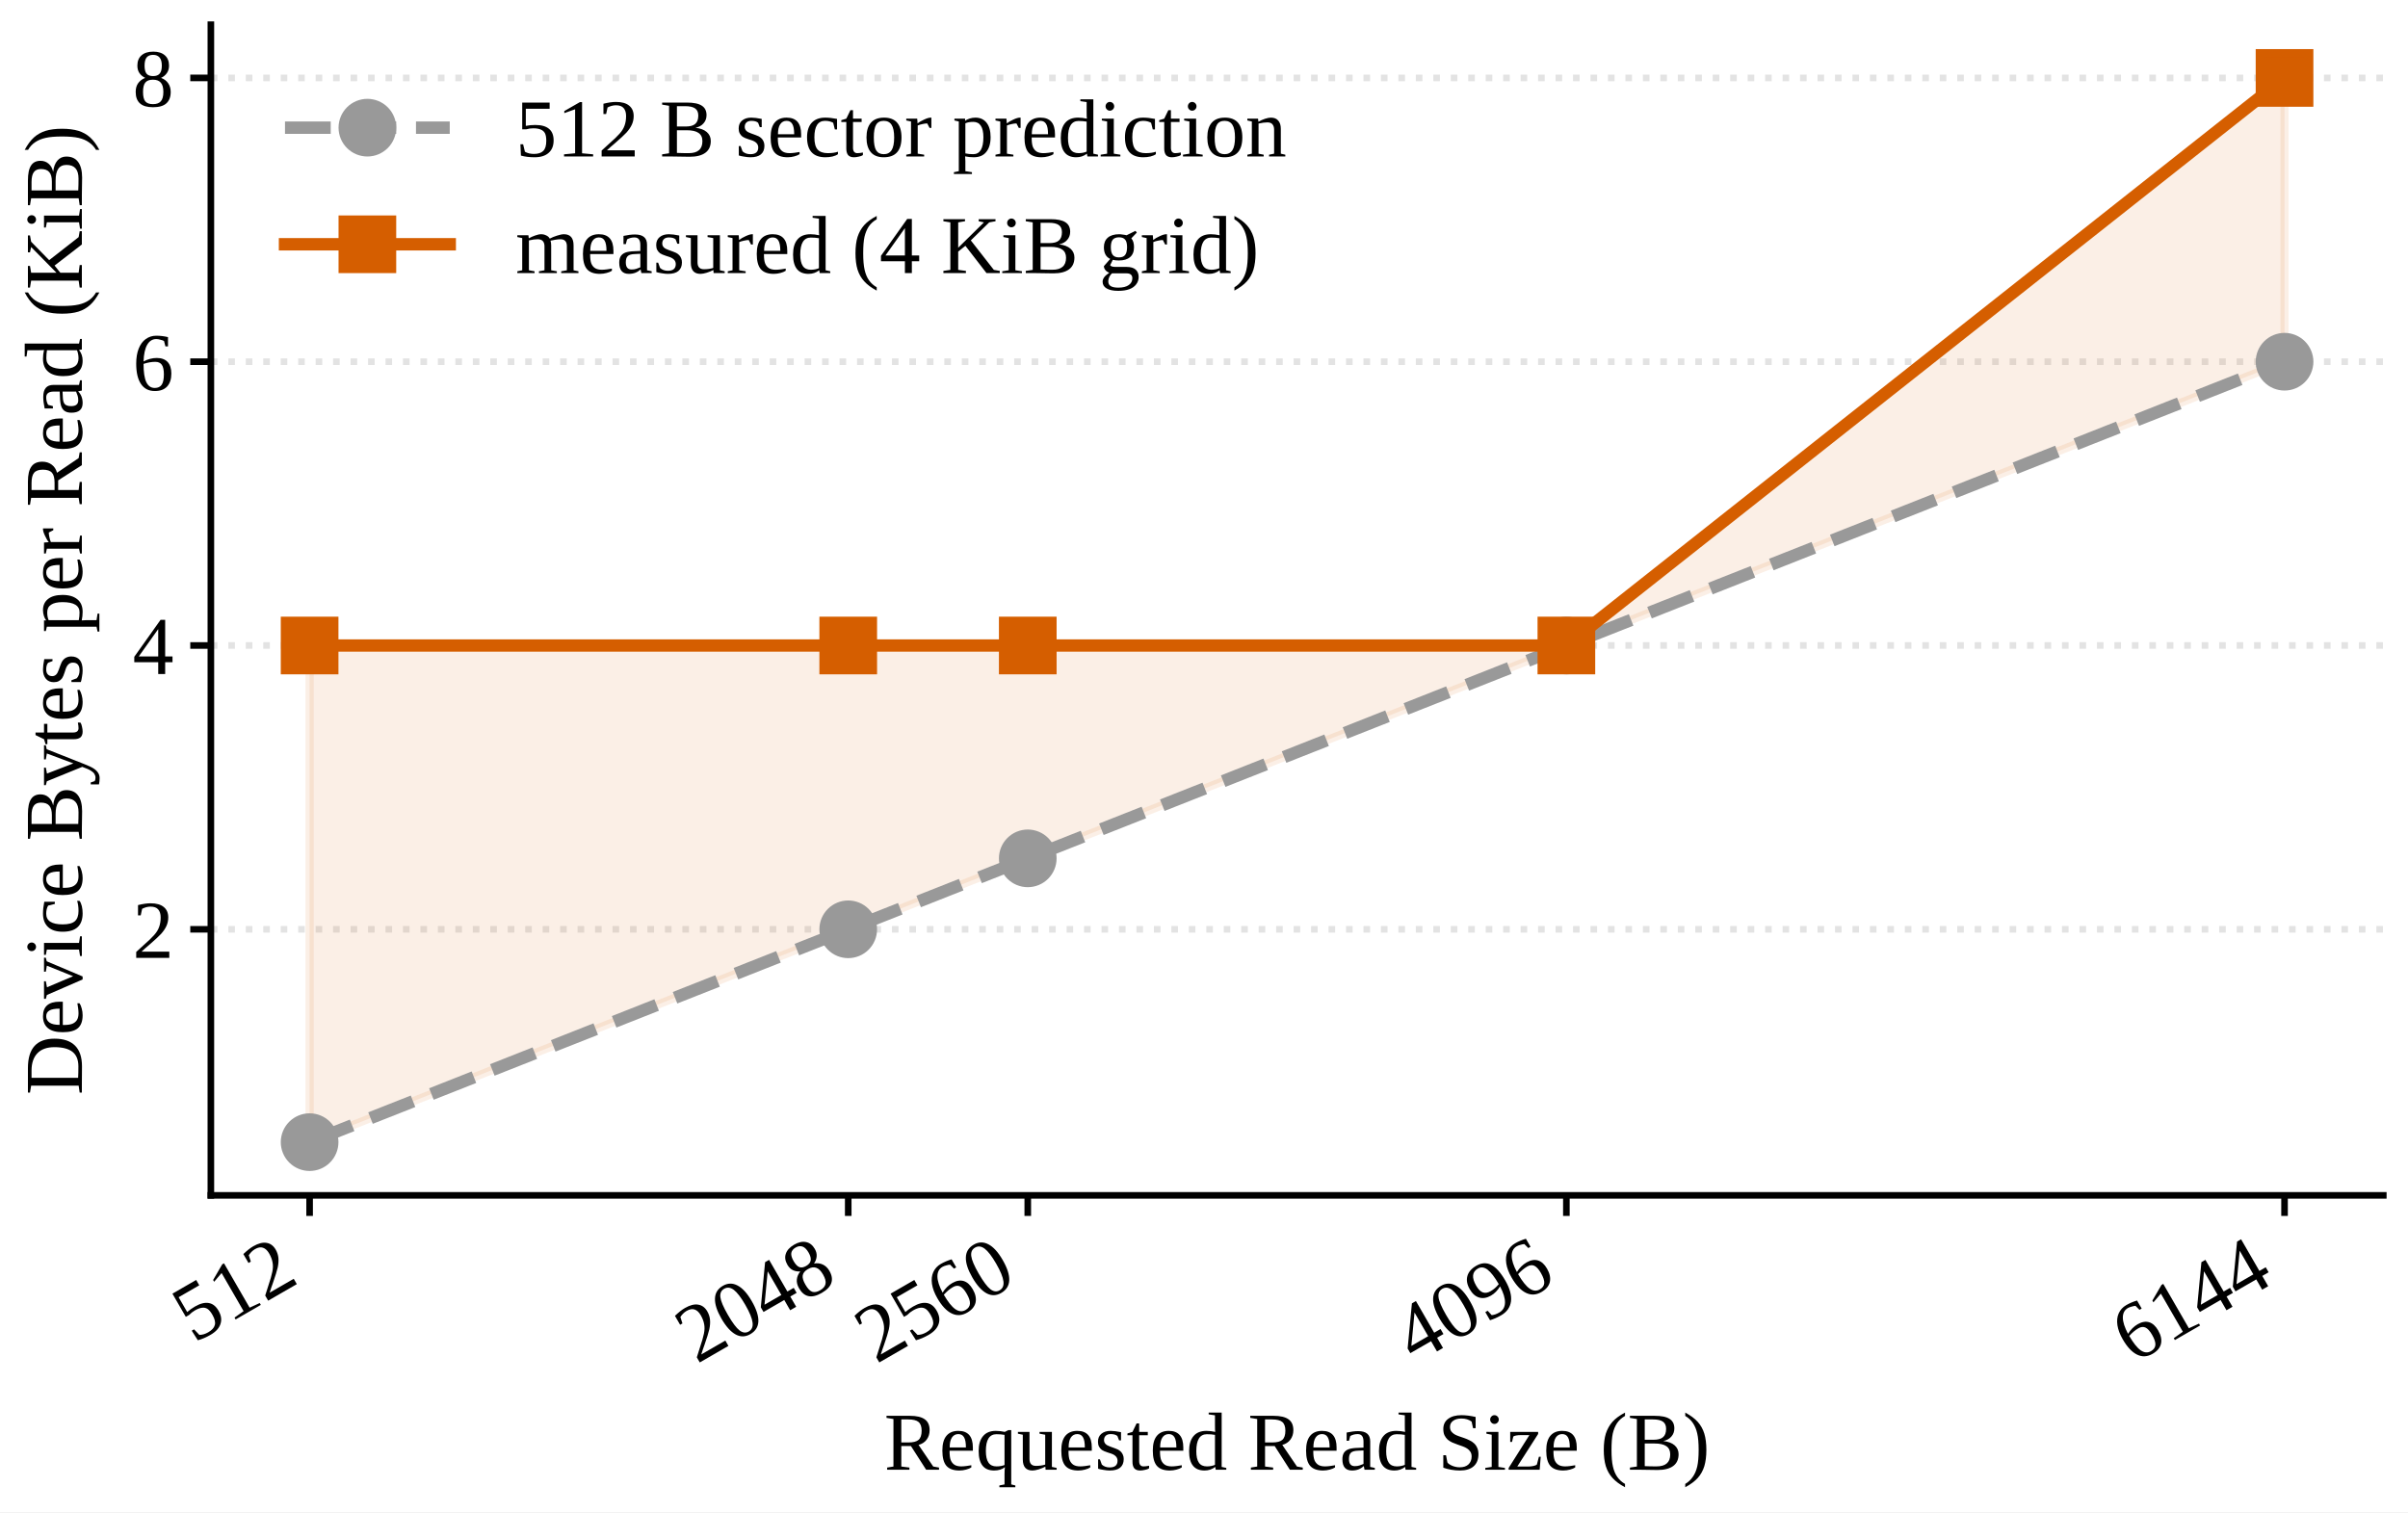
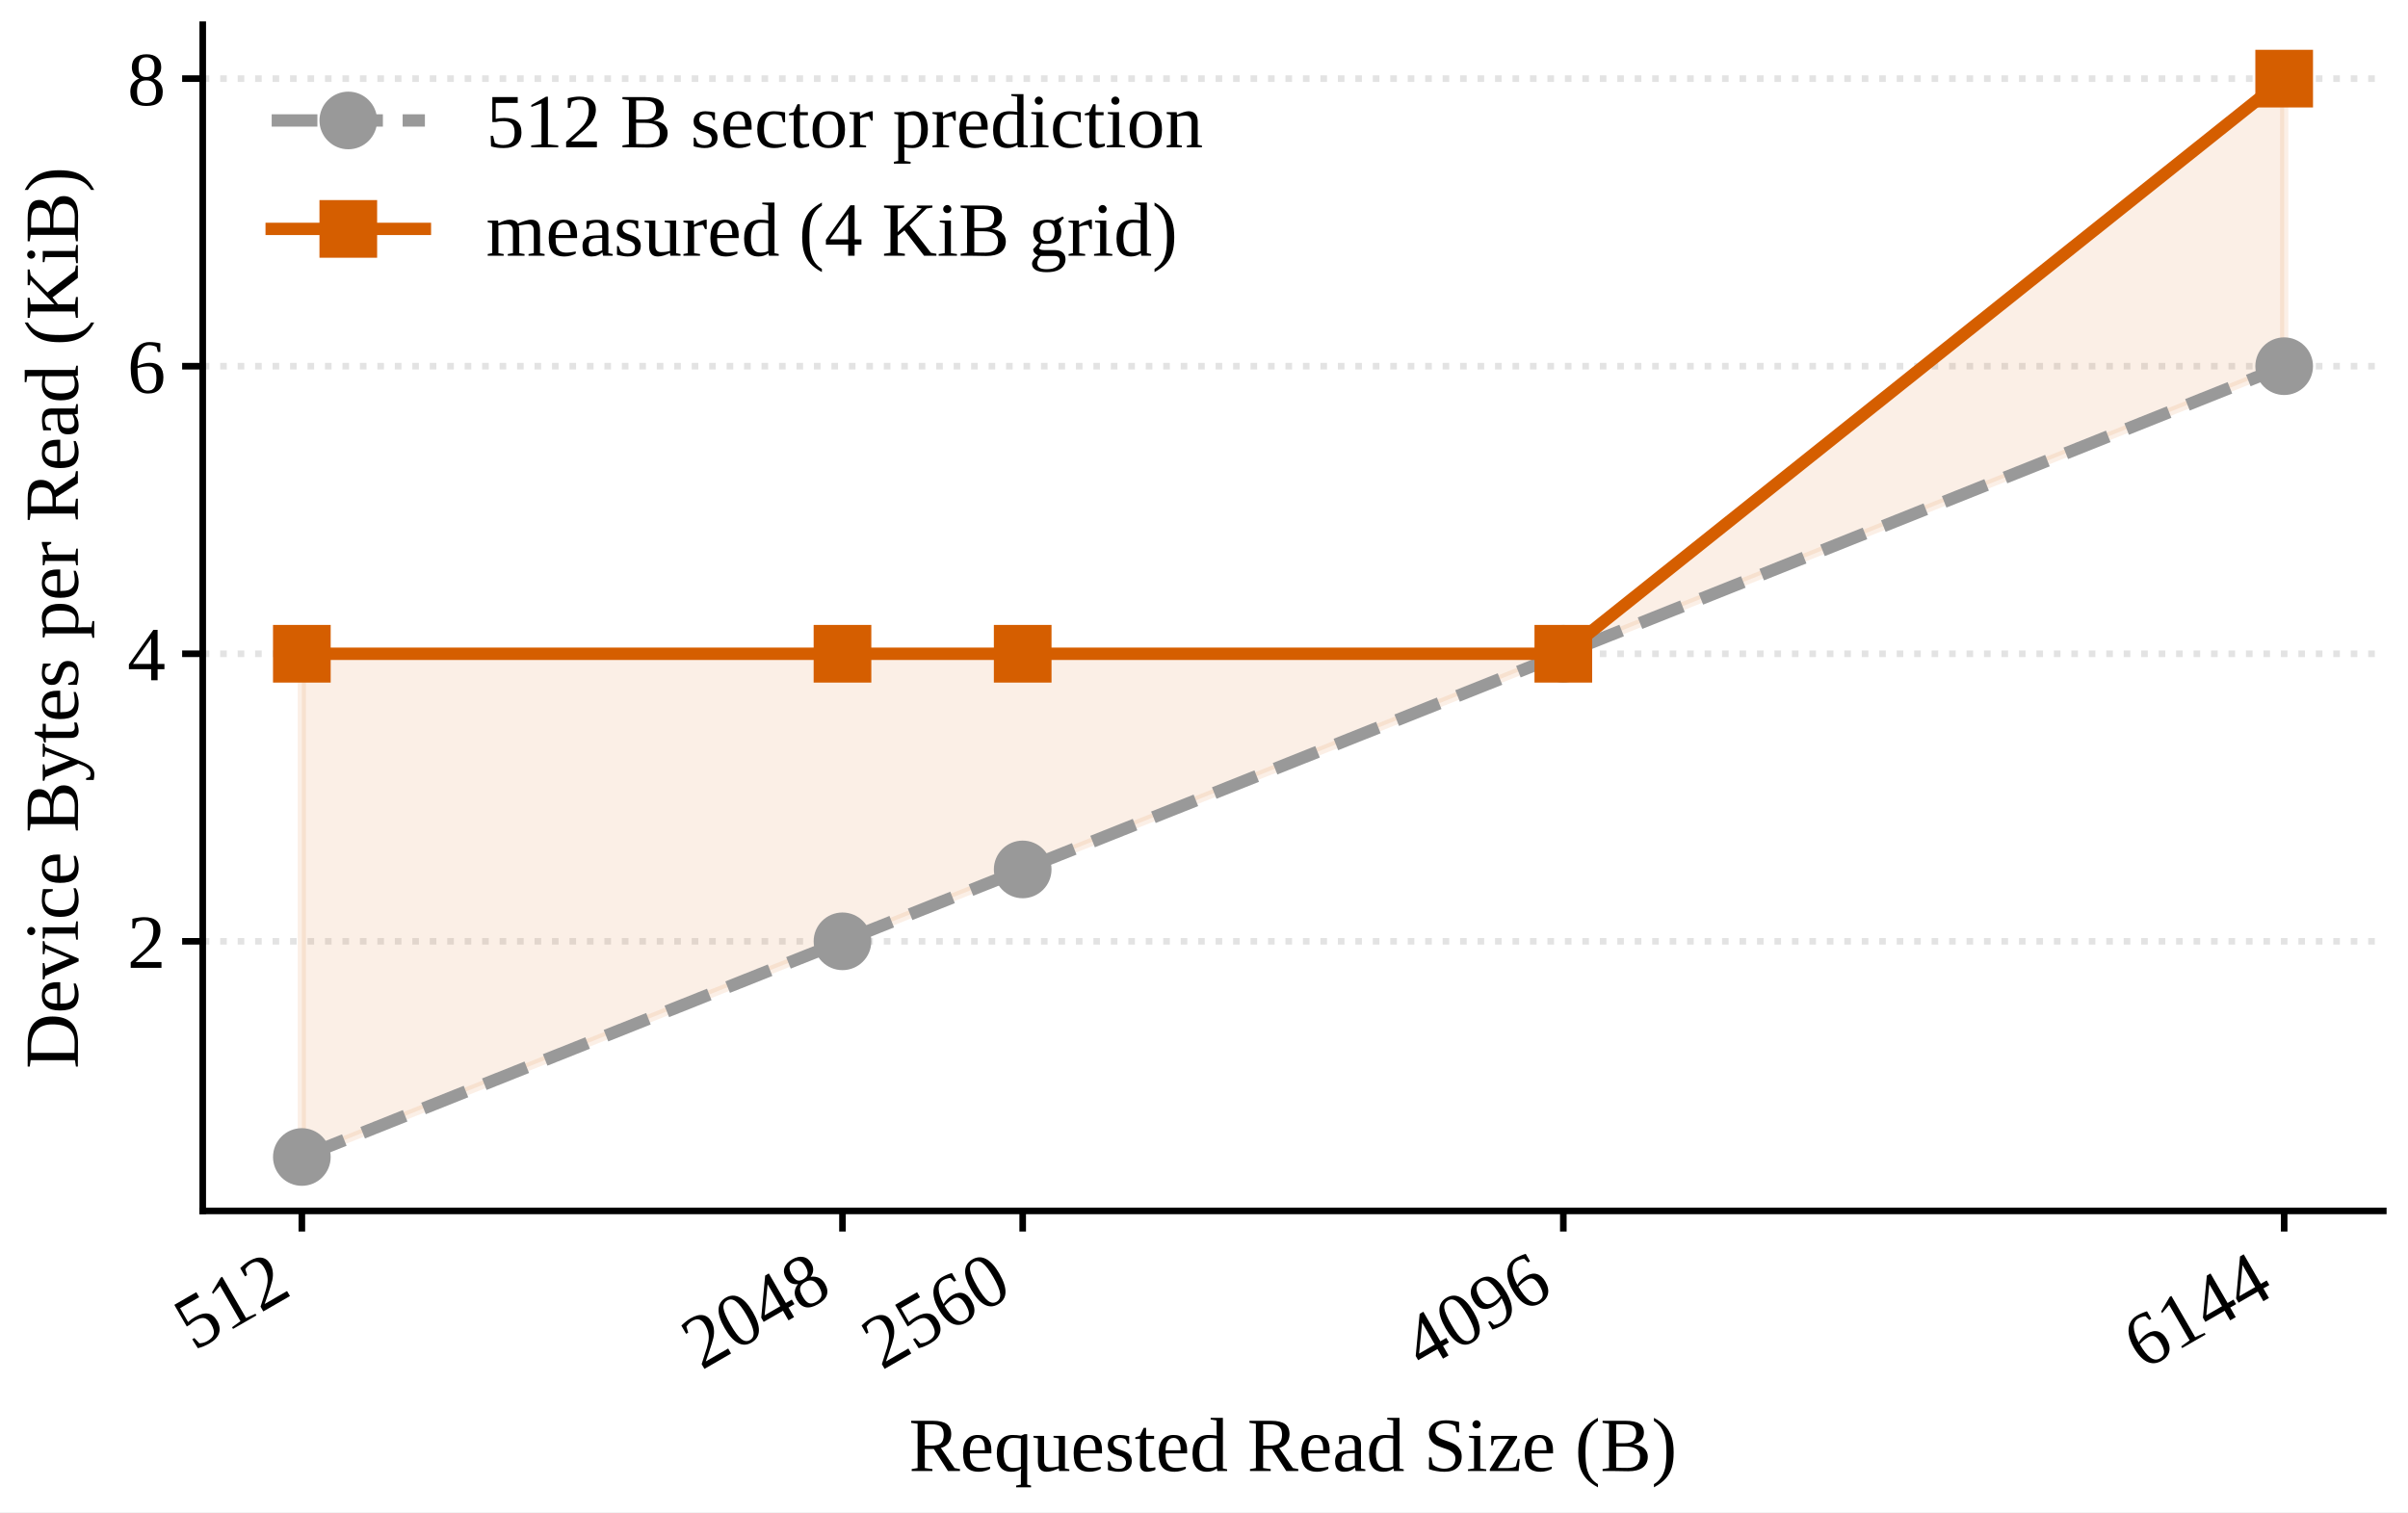
<svg xmlns="http://www.w3.org/2000/svg" xmlns:xlink="http://www.w3.org/1999/xlink" width="292.32pt" height="183.6pt" viewBox="0 0 292.32 183.6" version="1.1">
  <defs>
    <style type="text/css">*{stroke-linejoin: round; stroke-linecap: butt}</style>
  </defs>
  <g id="figure_1">
    <g id="patch_1">
      <path d="M 0 183.6  L 292.32 183.6  L 292.32 0  L 0 0  z " style="fill: #ffffff" />
    </g>
    <g id="axes_1">
      <g id="patch_2">
-         <path d="M 25.598 145.129  L 289.32 145.129  L 289.32 3  L 25.598 3  z " style="fill: #ffffff" />
+         <path d="M 24.611 147.017  L 289.32 147.017  L 289.32 3  L 24.611 3  z " style="fill: #ffffff" />
      </g>
      <g id="matplotlib.axis_1">
        <g id="xtick_1">
          <g id="line2d_1">
            <defs>
-               <path id="m28ca42e474" d="M 0 0  L 0 2.5  " style="stroke: #000000; stroke-width: 0.8" />
+               <path id="m92fd83d1ce" d="M 0 0  L 0 2.5  " style="stroke: #000000; stroke-width: 0.8" />
            </defs>
            <g>
-               <use xlink:href="#m28ca42e474" x="37.585" y="145.129" style="stroke: #000000; stroke-width: 0.8" />
+               <use xlink:href="#m92fd83d1ce" x="36.643" y="147.017" style="stroke: #000000; stroke-width: 0.8" />
            </g>
          </g>
          <g id="text_1">
-             <text style="font-size: 10px; font-family: 'Times New Roman', 'Nimbus Roman', 'Liberation Serif', 'DejaVu Serif', serif" transform="translate(23.5154 163.1334) rotate(-30)">512</text>
+             <text style="font-size: 9.3px; font-family: 'Times New Roman', 'Nimbus Roman', 'Liberation Serif', 'DejaVu Serif', serif" transform="translate(23.55831 164.0761) rotate(-30)">512</text>
          </g>
        </g>
        <g id="xtick_2">
          <g id="line2d_2">
            <g>
-               <use xlink:href="#m28ca42e474" x="102.971" y="145.129" style="stroke: #000000; stroke-width: 0.8" />
+               <use xlink:href="#m92fd83d1ce" x="102.273" y="147.017" style="stroke: #000000; stroke-width: 0.8" />
            </g>
          </g>
          <g id="text_2">
-             <text style="font-size: 10px; font-family: 'Times New Roman', 'Nimbus Roman', 'Liberation Serif', 'DejaVu Serif', serif" transform="translate(84.57095 165.6334) rotate(-30)">2048</text>
+             <text style="font-size: 9.3px; font-family: 'Times New Roman', 'Nimbus Roman', 'Liberation Serif', 'DejaVu Serif', serif" transform="translate(85.16164 166.4011) rotate(-30)">2048</text>
          </g>
        </g>
        <g id="xtick_3">
          <g id="line2d_3">
            <g>
-               <use xlink:href="#m28ca42e474" x="124.766" y="145.129" style="stroke: #000000; stroke-width: 0.8" />
+               <use xlink:href="#m92fd83d1ce" x="124.15" y="147.017" style="stroke: #000000; stroke-width: 0.8" />
            </g>
          </g>
          <g id="text_3">
-             <text style="font-size: 10px; font-family: 'Times New Roman', 'Nimbus Roman', 'Liberation Serif', 'DejaVu Serif', serif" transform="translate(106.3662 165.6334) rotate(-30)">2560</text>
+             <text style="font-size: 9.3px; font-family: 'Times New Roman', 'Nimbus Roman', 'Liberation Serif', 'DejaVu Serif', serif" transform="translate(107.0384 166.4011) rotate(-30)">2560</text>
          </g>
        </g>
        <g id="xtick_4">
          <g id="line2d_4">
            <g>
-               <use xlink:href="#m28ca42e474" x="190.151" y="145.129" style="stroke: #000000; stroke-width: 0.8" />
+               <use xlink:href="#m92fd83d1ce" x="189.78" y="147.017" style="stroke: #000000; stroke-width: 0.8" />
            </g>
          </g>
          <g id="text_4">
-             <text style="font-size: 10px; font-family: 'Times New Roman', 'Nimbus Roman', 'Liberation Serif', 'DejaVu Serif', serif" transform="translate(171.7519 165.6334) rotate(-30)">4096</text>
+             <text style="font-size: 9.3px; font-family: 'Times New Roman', 'Nimbus Roman', 'Liberation Serif', 'DejaVu Serif', serif" transform="translate(172.6688 166.4011) rotate(-30)">4096</text>
          </g>
        </g>
        <g id="xtick_5">
          <g id="line2d_5">
            <g>
-               <use xlink:href="#m28ca42e474" x="277.332" y="145.129" style="stroke: #000000; stroke-width: 0.8" />
+               <use xlink:href="#m92fd83d1ce" x="277.288" y="147.017" style="stroke: #000000; stroke-width: 0.8" />
            </g>
          </g>
          <g id="text_5">
-             <text style="font-size: 10px; font-family: 'Times New Roman', 'Nimbus Roman', 'Liberation Serif', 'DejaVu Serif', serif" transform="translate(258.9328 165.6334) rotate(-30)">6144</text>
+             <text style="font-size: 9.3px; font-family: 'Times New Roman', 'Nimbus Roman', 'Liberation Serif', 'DejaVu Serif', serif" transform="translate(260.1759 166.4011) rotate(-30)">6144</text>
          </g>
        </g>
        <g id="text_6">
-           <text style="font-size: 10px; font-family: 'Times New Roman', 'Nimbus Roman', 'Liberation Serif', 'DejaVu Serif', serif; text-anchor: middle" x="157.459" y="178.442" transform="rotate(-0 157.4586 178.4416)">Requested Read Size (B)</text>
+           <text style="font-size: 9.3px; font-family: 'Times New Roman', 'Nimbus Roman', 'Liberation Serif', 'DejaVu Serif', serif; text-anchor: middle" x="156.965" y="178.593" transform="rotate(-0 156.9652 178.5926)">Requested Read Size (B)</text>
        </g>
      </g>
      <g id="matplotlib.axis_2">
        <g id="ytick_1">
          <g id="line2d_6">
-             <path d="M 25.598 112.827  L 289.32 112.827  " clip-path="url(#p560e3ec2d2)" style="fill: none; stroke-dasharray: 0.8,1.32; stroke-dashoffset: 0; stroke: #b0b0b0; stroke-opacity: 0.35; stroke-width: 0.8" />
+             <path d="M 24.611 114.286  L 289.32 114.286  " clip-path="url(#p1ffa504b94)" style="fill: none; stroke-dasharray: 0.8,1.32; stroke-dashoffset: 0; stroke: #b0b0b0; stroke-opacity: 0.35; stroke-width: 0.8" />
          </g>
          <g id="line2d_7">
            <defs>
-               <path id="m34051315b6" d="M 0 0  L -2.5 0  " style="stroke: #000000; stroke-width: 0.8" />
+               <path id="mda553631a3" d="M 0 0  L -2.5 0  " style="stroke: #000000; stroke-width: 0.8" />
            </defs>
            <g>
-               <use xlink:href="#m34051315b6" x="25.598" y="112.827" style="stroke: #000000; stroke-width: 0.8" />
+               <use xlink:href="#mda553631a3" x="24.611" y="114.286" style="stroke: #000000; stroke-width: 0.8" />
            </g>
          </g>
          <g id="text_7">
-             <text style="font-size: 10px; font-family: 'Times New Roman', 'Nimbus Roman', 'Liberation Serif', 'DejaVu Serif', serif; text-anchor: end" x="21.098" y="116.294" transform="rotate(-0 21.09751 116.2936)">2</text>
+             <text style="font-size: 9.3px; font-family: 'Times New Roman', 'Nimbus Roman', 'Liberation Serif', 'DejaVu Serif', serif; text-anchor: end" x="20.111" y="117.51" transform="rotate(-0 20.1107 117.5098)">2</text>
          </g>
        </g>
        <g id="ytick_2">
          <g id="line2d_8">
-             <path d="M 25.598 78.371  L 289.32 78.371  " clip-path="url(#p560e3ec2d2)" style="fill: none; stroke-dasharray: 0.8,1.32; stroke-dashoffset: 0; stroke: #b0b0b0; stroke-opacity: 0.35; stroke-width: 0.8" />
+             <path d="M 24.611 79.373  L 289.32 79.373  " clip-path="url(#p1ffa504b94)" style="fill: none; stroke-dasharray: 0.8,1.32; stroke-dashoffset: 0; stroke: #b0b0b0; stroke-opacity: 0.35; stroke-width: 0.8" />
          </g>
          <g id="line2d_9">
            <g>
-               <use xlink:href="#m34051315b6" x="25.598" y="78.371" style="stroke: #000000; stroke-width: 0.8" />
+               <use xlink:href="#mda553631a3" x="24.611" y="79.373" style="stroke: #000000; stroke-width: 0.8" />
            </g>
          </g>
          <g id="text_8">
-             <text style="font-size: 10px; font-family: 'Times New Roman', 'Nimbus Roman', 'Liberation Serif', 'DejaVu Serif', serif; text-anchor: end" x="21.098" y="81.838" transform="rotate(-0 21.09751 81.83823)">4</text>
+             <text style="font-size: 9.3px; font-family: 'Times New Roman', 'Nimbus Roman', 'Liberation Serif', 'DejaVu Serif', serif; text-anchor: end" x="20.111" y="82.597" transform="rotate(-0 20.1107 82.59675)">4</text>
          </g>
        </g>
        <g id="ytick_3">
          <g id="line2d_10">
-             <path d="M 25.598 43.916  L 289.32 43.916  " clip-path="url(#p560e3ec2d2)" style="fill: none; stroke-dasharray: 0.8,1.32; stroke-dashoffset: 0; stroke: #b0b0b0; stroke-opacity: 0.35; stroke-width: 0.8" />
+             <path d="M 24.611 44.46  L 289.32 44.46  " clip-path="url(#p1ffa504b94)" style="fill: none; stroke-dasharray: 0.8,1.32; stroke-dashoffset: 0; stroke: #b0b0b0; stroke-opacity: 0.35; stroke-width: 0.8" />
          </g>
          <g id="line2d_11">
            <g>
-               <use xlink:href="#m34051315b6" x="25.598" y="43.916" style="stroke: #000000; stroke-width: 0.8" />
+               <use xlink:href="#mda553631a3" x="24.611" y="44.46" style="stroke: #000000; stroke-width: 0.8" />
            </g>
          </g>
          <g id="text_9">
-             <text style="font-size: 10px; font-family: 'Times New Roman', 'Nimbus Roman', 'Liberation Serif', 'DejaVu Serif', serif; text-anchor: end" x="21.098" y="47.383" transform="rotate(-0 21.09751 47.38282)">6</text>
+             <text style="font-size: 9.3px; font-family: 'Times New Roman', 'Nimbus Roman', 'Liberation Serif', 'DejaVu Serif', serif; text-anchor: end" x="20.111" y="47.684" transform="rotate(-0 20.1107 47.68366)">6</text>
          </g>
        </g>
        <g id="ytick_4">
          <g id="line2d_12">
-             <path d="M 25.598 9.461  L 289.32 9.461  " clip-path="url(#p560e3ec2d2)" style="fill: none; stroke-dasharray: 0.8,1.32; stroke-dashoffset: 0; stroke: #b0b0b0; stroke-opacity: 0.35; stroke-width: 0.8" />
+             <path d="M 24.611 9.546  L 289.32 9.546  " clip-path="url(#p1ffa504b94)" style="fill: none; stroke-dasharray: 0.8,1.32; stroke-dashoffset: 0; stroke: #b0b0b0; stroke-opacity: 0.35; stroke-width: 0.8" />
          </g>
          <g id="line2d_13">
            <g>
-               <use xlink:href="#m34051315b6" x="25.598" y="9.461" style="stroke: #000000; stroke-width: 0.8" />
+               <use xlink:href="#mda553631a3" x="24.611" y="9.546" style="stroke: #000000; stroke-width: 0.8" />
            </g>
          </g>
          <g id="text_10">
-             <text style="font-size: 10px; font-family: 'Times New Roman', 'Nimbus Roman', 'Liberation Serif', 'DejaVu Serif', serif; text-anchor: end" x="21.098" y="12.927" transform="rotate(-0 21.09751 12.92742)">8</text>
+             <text style="font-size: 9.3px; font-family: 'Times New Roman', 'Nimbus Roman', 'Liberation Serif', 'DejaVu Serif', serif; text-anchor: end" x="20.111" y="12.771" transform="rotate(-0 20.1107 12.77056)">8</text>
          </g>
        </g>
        <g id="text_11">
-           <text style="font-size: 10px; font-family: 'Times New Roman', 'Nimbus Roman', 'Liberation Serif', 'DejaVu Serif', serif; text-anchor: middle" x="9.939" y="74.065" transform="rotate(-90 9.939303 74.0645)">Device Bytes per Read (KiB)</text>
+           <text style="font-size: 9.3px; font-family: 'Times New Roman', 'Nimbus Roman', 'Liberation Serif', 'DejaVu Serif', serif; text-anchor: middle" x="9.454" y="75.008" transform="rotate(-90 9.453568 75.00849)">Device Bytes per Read (KiB)</text>
        </g>
      </g>
      <g id="FillBetweenPolyCollection_1">
        <defs>
-           <path id="m93e4284a3e" d="M 37.585 -105.229  L 37.585 -44.932  L 102.971 -70.773  L 124.766 -79.387  L 190.151 -105.229  L 277.332 -139.684  L 277.332 -174.139  L 277.332 -174.139  L 190.151 -105.229  L 124.766 -105.229  L 102.971 -105.229  L 37.585 -105.229  z " style="stroke: #d55e00; stroke-opacity: 0.1" />
+           <path id="ma6daa694e9" d="M 36.643 -104.227  L 36.643 -43.129  L 102.273 -69.314  L 124.15 -78.043  L 189.78 -104.227  L 277.288 -139.14  L 277.288 -174.054  L 277.288 -174.054  L 189.78 -104.227  L 124.15 -104.227  L 102.273 -104.227  L 36.643 -104.227  z " style="stroke: #d55e00; stroke-opacity: 0.1" />
        </defs>
-         <g clip-path="url(#p560e3ec2d2)">
-           <use xlink:href="#m93e4284a3e" x="0" y="183.6" style="fill: #d55e00; fill-opacity: 0.1; stroke: #d55e00; stroke-opacity: 0.1" />
+         <g clip-path="url(#p1ffa504b94)">
+           <use xlink:href="#ma6daa694e9" x="0" y="183.6" style="fill: #d55e00; fill-opacity: 0.1; stroke: #d55e00; stroke-opacity: 0.1" />
        </g>
      </g>
      <g id="line2d_14">
-         <path d="M 37.585 138.668  L 102.971 112.827  L 124.766 104.213  L 190.151 78.371  L 277.332 43.916  " clip-path="url(#p560e3ec2d2)" style="fill: none; stroke-dasharray: 5.55,2.4; stroke-dashoffset: 0; stroke: #999999; stroke-width: 1.5" />
+         <path d="M 36.643 140.471  L 102.273 114.286  L 124.15 105.557  L 189.78 79.373  L 277.288 44.46  " clip-path="url(#p1ffa504b94)" style="fill: none; stroke-dasharray: 5.55,2.4; stroke-dashoffset: 0; stroke: #999999; stroke-width: 1.5" />
        <defs>
-           <path id="m0158212f24" d="M 0 3  C 0.796 3 1.559 2.684 2.121 2.121  C 2.684 1.559 3 0.796 3 0  C 3 -0.796 2.684 -1.559 2.121 -2.121  C 1.559 -2.684 0.796 -3 0 -3  C -0.796 -3 -1.559 -2.684 -2.121 -2.121  C -2.684 -1.559 -3 -0.796 -3 0  C -3 0.796 -2.684 1.559 -2.121 2.121  C -1.559 2.684 -0.796 3 0 3  z " style="stroke: #999999" />
+           <path id="m73b526793c" d="M 0 3  C 0.796 3 1.559 2.684 2.121 2.121  C 2.684 1.559 3 0.796 3 0  C 3 -0.796 2.684 -1.559 2.121 -2.121  C 1.559 -2.684 0.796 -3 0 -3  C -0.796 -3 -1.559 -2.684 -2.121 -2.121  C -2.684 -1.559 -3 -0.796 -3 0  C -3 0.796 -2.684 1.559 -2.121 2.121  C -1.559 2.684 -0.796 3 0 3  z " style="stroke: #999999" />
        </defs>
-         <g clip-path="url(#p560e3ec2d2)">
-           <use xlink:href="#m0158212f24" x="37.585" y="138.668" style="fill: #999999; stroke: #999999" />
-           <use xlink:href="#m0158212f24" x="102.971" y="112.827" style="fill: #999999; stroke: #999999" />
-           <use xlink:href="#m0158212f24" x="124.766" y="104.213" style="fill: #999999; stroke: #999999" />
-           <use xlink:href="#m0158212f24" x="190.151" y="78.371" style="fill: #999999; stroke: #999999" />
-           <use xlink:href="#m0158212f24" x="277.332" y="43.916" style="fill: #999999; stroke: #999999" />
+         <g clip-path="url(#p1ffa504b94)">
+           <use xlink:href="#m73b526793c" x="36.643" y="140.471" style="fill: #999999; stroke: #999999" />
+           <use xlink:href="#m73b526793c" x="102.273" y="114.286" style="fill: #999999; stroke: #999999" />
+           <use xlink:href="#m73b526793c" x="124.15" y="105.557" style="fill: #999999; stroke: #999999" />
+           <use xlink:href="#m73b526793c" x="189.78" y="79.373" style="fill: #999999; stroke: #999999" />
+           <use xlink:href="#m73b526793c" x="277.288" y="44.46" style="fill: #999999; stroke: #999999" />
        </g>
      </g>
      <g id="line2d_15">
-         <path d="M 37.585 78.371  L 102.971 78.371  L 124.766 78.371  L 190.151 78.371  L 277.332 9.461  " clip-path="url(#p560e3ec2d2)" style="fill: none; stroke: #d55e00; stroke-width: 1.5; stroke-linecap: square" />
+         <path d="M 36.643 79.373  L 102.273 79.373  L 124.15 79.373  L 189.78 79.373  L 277.288 9.546  " clip-path="url(#p1ffa504b94)" style="fill: none; stroke: #d55e00; stroke-width: 1.5; stroke-linecap: square" />
        <defs>
-           <path id="mc49cd24821" d="M -3 3  L 3 3  L 3 -3  L -3 -3  z " style="stroke: #d55e00; stroke-linejoin: miter" />
+           <path id="m0483f615e2" d="M -3 3  L 3 3  L 3 -3  L -3 -3  z " style="stroke: #d55e00; stroke-linejoin: miter" />
        </defs>
-         <g clip-path="url(#p560e3ec2d2)">
-           <use xlink:href="#mc49cd24821" x="37.585" y="78.371" style="fill: #d55e00; stroke: #d55e00; stroke-linejoin: miter" />
-           <use xlink:href="#mc49cd24821" x="102.971" y="78.371" style="fill: #d55e00; stroke: #d55e00; stroke-linejoin: miter" />
-           <use xlink:href="#mc49cd24821" x="124.766" y="78.371" style="fill: #d55e00; stroke: #d55e00; stroke-linejoin: miter" />
-           <use xlink:href="#mc49cd24821" x="190.151" y="78.371" style="fill: #d55e00; stroke: #d55e00; stroke-linejoin: miter" />
-           <use xlink:href="#mc49cd24821" x="277.332" y="9.461" style="fill: #d55e00; stroke: #d55e00; stroke-linejoin: miter" />
+         <g clip-path="url(#p1ffa504b94)">
+           <use xlink:href="#m0483f615e2" x="36.643" y="79.373" style="fill: #d55e00; stroke: #d55e00; stroke-linejoin: miter" />
+           <use xlink:href="#m0483f615e2" x="102.273" y="79.373" style="fill: #d55e00; stroke: #d55e00; stroke-linejoin: miter" />
+           <use xlink:href="#m0483f615e2" x="124.15" y="79.373" style="fill: #d55e00; stroke: #d55e00; stroke-linejoin: miter" />
+           <use xlink:href="#m0483f615e2" x="189.78" y="79.373" style="fill: #d55e00; stroke: #d55e00; stroke-linejoin: miter" />
+           <use xlink:href="#m0483f615e2" x="277.288" y="9.546" style="fill: #d55e00; stroke: #d55e00; stroke-linejoin: miter" />
        </g>
      </g>
      <g id="patch_3">
-         <path d="M 25.598 145.129  L 25.598 3  " style="fill: none; stroke: #000000; stroke-width: 0.8; stroke-linejoin: miter; stroke-linecap: square" />
+         <path d="M 24.611 147.017  L 24.611 3  " style="fill: none; stroke: #000000; stroke-width: 0.8; stroke-linejoin: miter; stroke-linecap: square" />
      </g>
      <g id="patch_4">
-         <path d="M 25.598 145.129  L 289.32 145.129  " style="fill: none; stroke: #000000; stroke-width: 0.8; stroke-linejoin: miter; stroke-linecap: square" />
+         <path d="M 24.611 147.017  L 289.32 147.017  " style="fill: none; stroke: #000000; stroke-width: 0.8; stroke-linejoin: miter; stroke-linecap: square" />
      </g>
      <g id="legend_1">
        <g id="line2d_16">
-           <path d="M 34.598 15.5  L 44.598 15.5  L 54.598 15.5  " style="fill: none; stroke-dasharray: 5.55,2.4; stroke-dashoffset: 0; stroke: #999999; stroke-width: 1.5" />
+           <path d="M 32.981 14.625  L 42.281 14.625  L 51.581 14.625  " style="fill: none; stroke-dasharray: 5.55,2.4; stroke-dashoffset: 0; stroke: #999999; stroke-width: 1.5" />
          <g>
-             <use xlink:href="#m0158212f24" x="44.598" y="15.5" style="fill: #999999; stroke: #999999" />
+             <use xlink:href="#m73b526793c" x="42.281" y="14.625" style="fill: #999999; stroke: #999999" />
          </g>
        </g>
        <g id="text_12">
-           <text style="font-size: 10px; font-family: 'Times New Roman', 'Nimbus Roman', 'Liberation Serif', 'DejaVu Serif', serif; text-anchor: start" x="62.598" y="19" transform="rotate(-0 62.59751 19.00024)">512 B sector prediction</text>
+           <text style="font-size: 9.3px; font-family: 'Times New Roman', 'Nimbus Roman', 'Liberation Serif', 'DejaVu Serif', serif; text-anchor: start" x="59.021" y="17.88" transform="rotate(-0 59.0207 17.88024)">512 B sector prediction</text>
        </g>
        <g id="line2d_17">
-           <path d="M 34.598 29.658  L 44.598 29.658  L 54.598 29.658  " style="fill: none; stroke: #d55e00; stroke-width: 1.5; stroke-linecap: square" />
+           <path d="M 32.981 27.792  L 42.281 27.792  L 51.581 27.792  " style="fill: none; stroke: #d55e00; stroke-width: 1.5; stroke-linecap: square" />
          <g>
-             <use xlink:href="#mc49cd24821" x="44.598" y="29.658" style="fill: #d55e00; stroke: #d55e00; stroke-linejoin: miter" />
+             <use xlink:href="#m0483f615e2" x="42.281" y="27.792" style="fill: #d55e00; stroke: #d55e00; stroke-linejoin: miter" />
          </g>
        </g>
        <g id="text_13">
-           <text style="font-size: 10px; font-family: 'Times New Roman', 'Nimbus Roman', 'Liberation Serif', 'DejaVu Serif', serif; text-anchor: start" x="62.598" y="33.158" transform="rotate(-0 62.59751 33.15844)">measured (4 KiB grid)</text>
+           <text style="font-size: 9.3px; font-family: 'Times New Roman', 'Nimbus Roman', 'Liberation Serif', 'DejaVu Serif', serif; text-anchor: start" x="59.021" y="31.047" transform="rotate(-0 59.0207 31.04737)">measured (4 KiB grid)</text>
        </g>
      </g>
    </g>
  </g>
  <defs>
-     <clipPath id="p560e3ec2d2">
-       <rect x="25.598" y="3" width="263.722" height="142.129" />
+     <clipPath id="p1ffa504b94">
+       <rect x="24.611" y="3" width="264.709" height="144.016" />
    </clipPath>
  </defs>
</svg>
